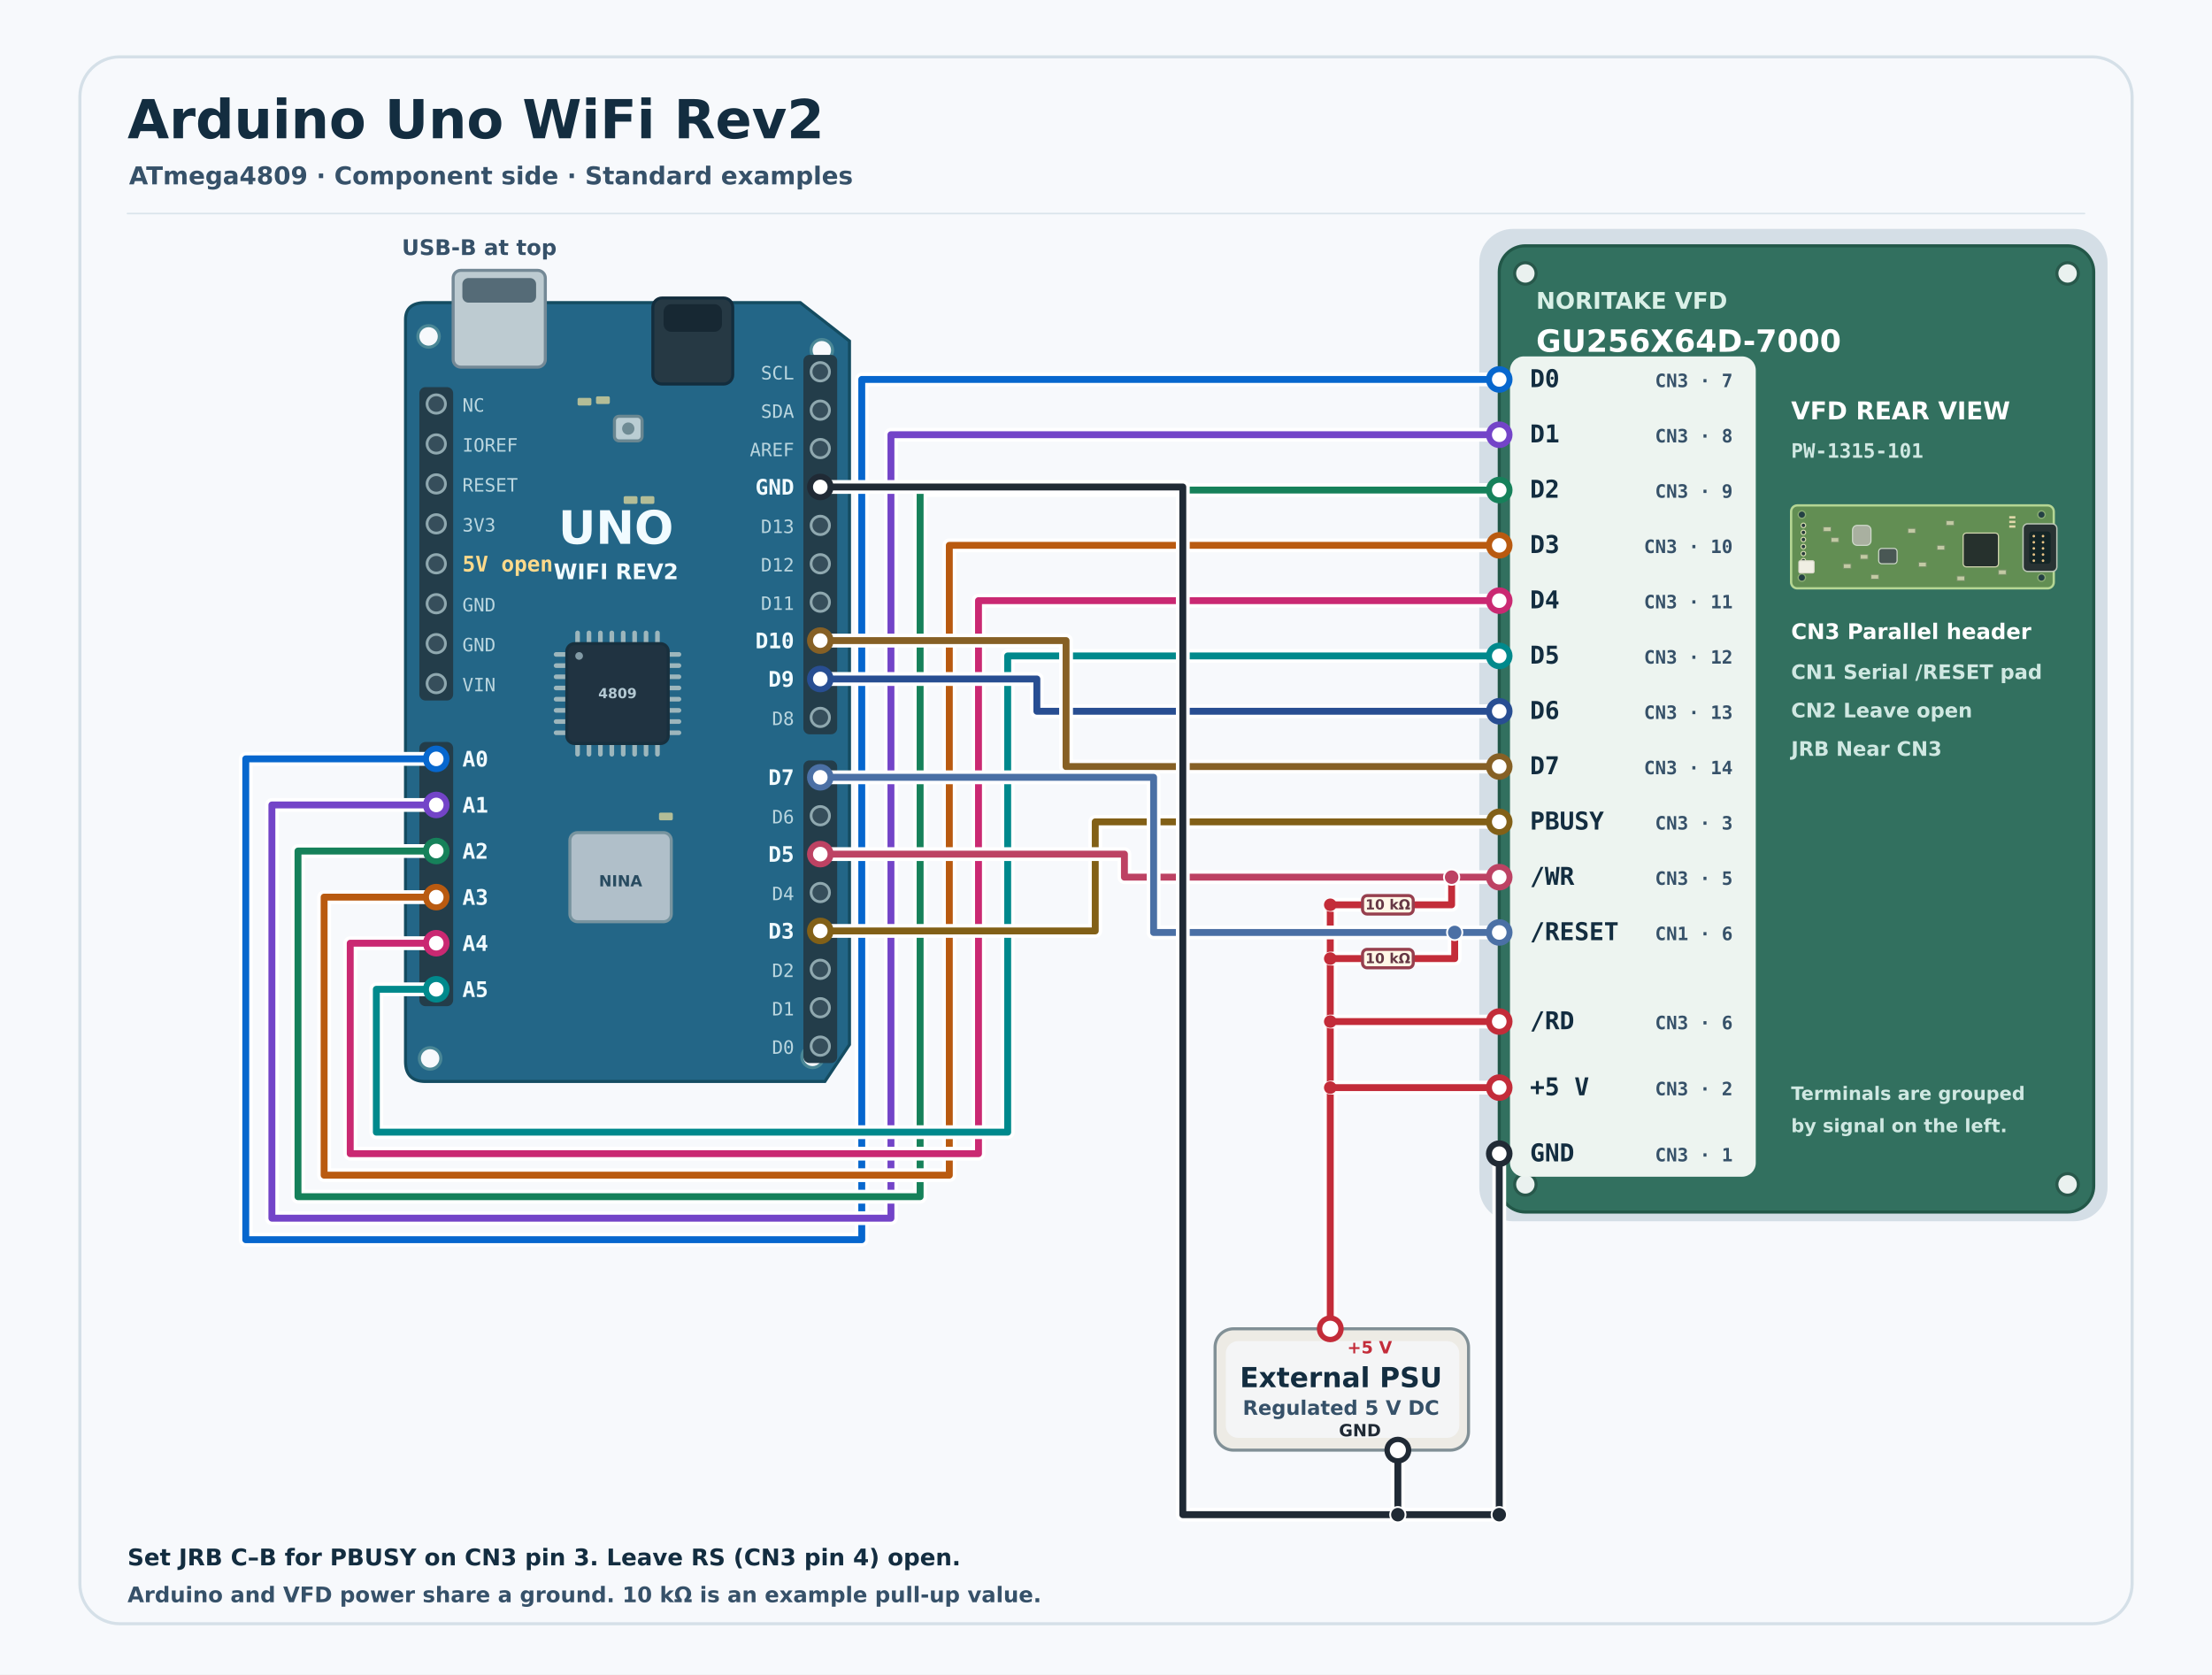
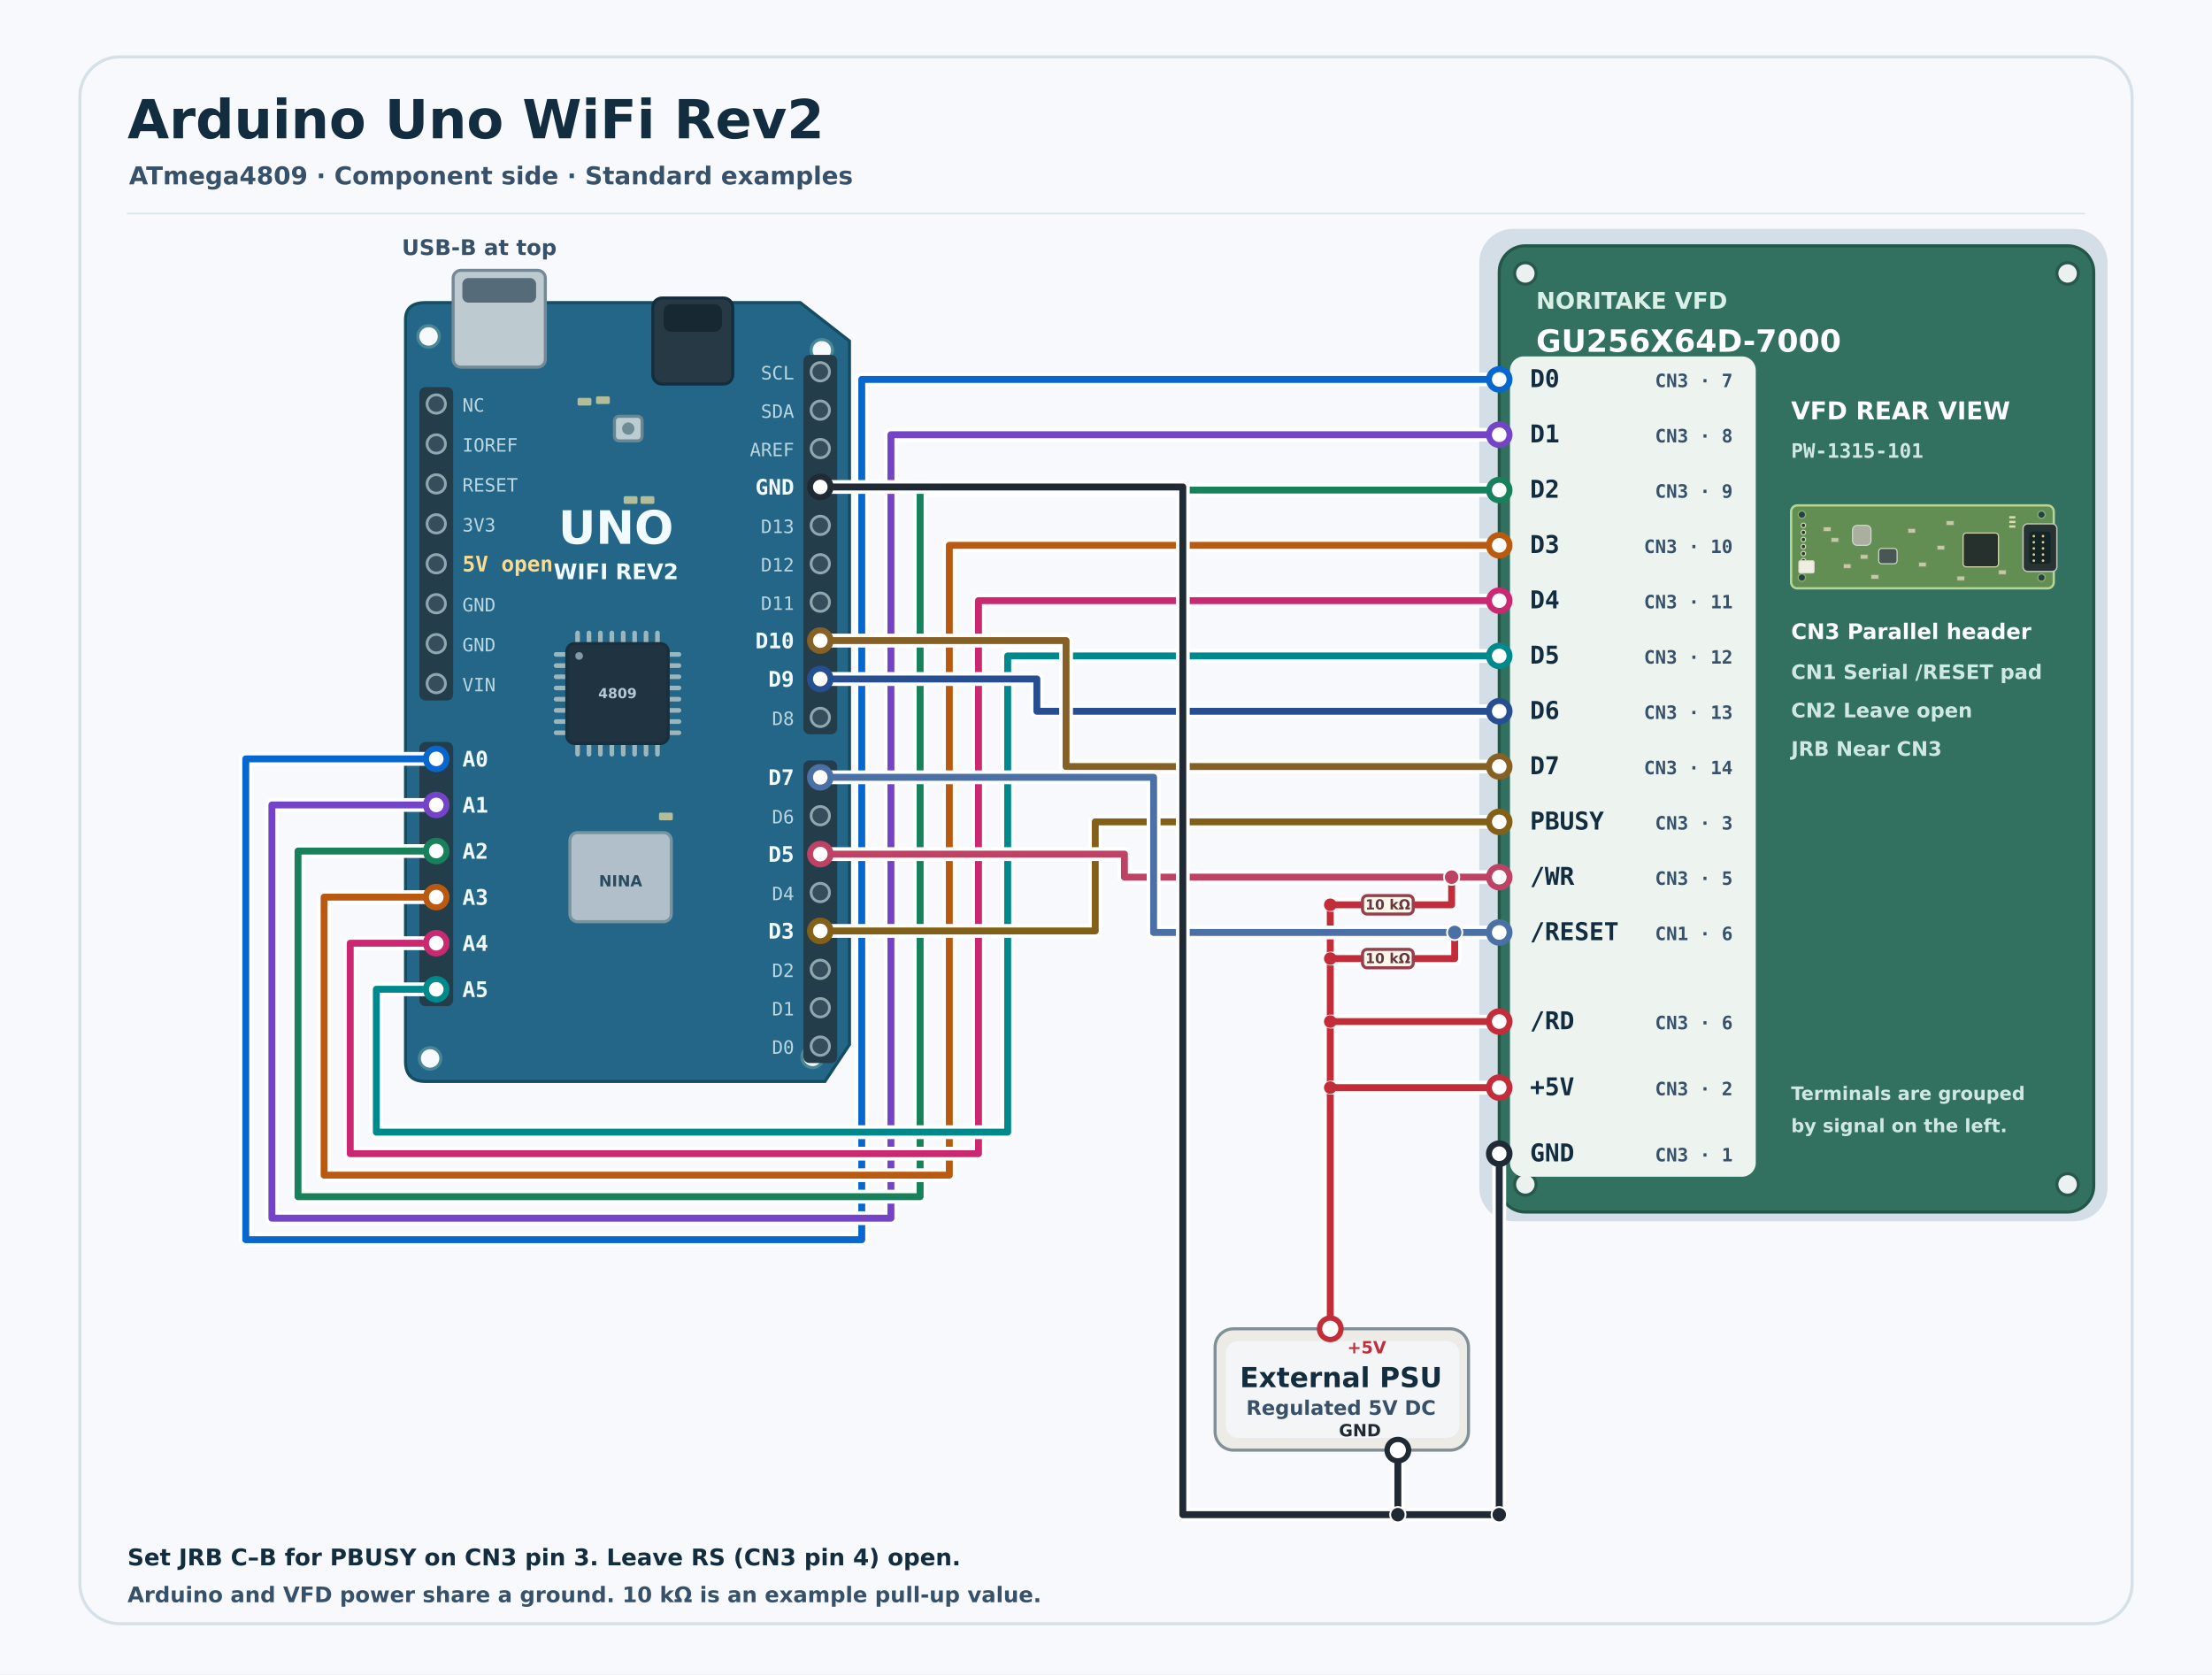
<svg xmlns="http://www.w3.org/2000/svg" width="1440" height="1090" viewBox="0 0 1440 1090" role="img" aria-labelledby="title description">
  <defs>
    <linearGradient id="glass" x2="0%" y2="100%">
      <stop stop-color="#13384a" />
      <stop offset="1" stop-color="#09232f" />
    </linearGradient>
    <pattern id="pixels" width="7" height="7" patternUnits="userSpaceOnUse">
      <rect width="3" height="3" rx="1" fill="#6497a5" opacity=".20" />
    </pattern>
  </defs>
  <rect x="0" y="0" width="1440" height="1090" rx="0" fill="#f7f9fc" stroke="none" stroke-width="1" />
  <rect x="52" y="37" width="1336" height="1020" rx="26" fill="none" stroke="#d5e0e8" stroke-width="2" />
  <text x="83" y="90" fill="#132d40" text-anchor="start" font-family="DejaVu Sans, Arial, sans-serif" font-size="35" font-weight="800">Arduino Uno WiFi Rev2</text>
  <text x="84" y="120" fill="#365169" text-anchor="start" font-family="DejaVu Sans, Arial, sans-serif" font-size="16" font-weight="550">ATmega4809   ·   Component side   ·   Standard examples</text>
  <polyline points="83,139 1357,139" fill="none" stroke="#d9e4eb" stroke-width="1" stroke-linejoin="round" stroke-linecap="round" />
  <path d="M264 208 Q264 197 277 197 H521 L553 222 V680 L537 704 H277 Q264 704 264 691Z" fill="#236687" stroke="#144c61" stroke-width="2" />
  <rect x="295" y="176" width="60" height="63" rx="5" fill="#bdcbd1" stroke="#748996" stroke-width="2" />
  <rect x="301" y="181" width="48" height="16" rx="4" fill="#556b77" stroke="none" stroke-width="1" />
  <rect x="425" y="194" width="52" height="56" rx="6" fill="#263944" stroke="#132d3d" stroke-width="2" />
  <rect x="432" y="198" width="38" height="18" rx="5" fill="#172833" stroke="none" stroke-width="1" />
  <text x="312" y="166" fill="#365169" text-anchor="middle" font-family="DejaVu Sans, Arial, sans-serif" font-size="14" font-weight="700">USB-B at top</text>
  <circle cx="279" cy="219" r="7" fill="#f7f9fc" stroke="#4a8796" stroke-width="2" />
  <circle cx="535" cy="228" r="7" fill="#f7f9fc" stroke="#4a8796" stroke-width="2" />
  <circle cx="280" cy="689" r="7" fill="#f7f9fc" stroke="#4a8796" stroke-width="2" />
  <circle cx="529" cy="688" r="7" fill="#f7f9fc" stroke="#4a8796" stroke-width="2" />
  <rect x="400" y="271" width="18" height="16" rx="3" fill="#bacdd3" stroke="#6a8791" stroke-width="2" />
  <circle cx="409" cy="279" r="4" fill="#6f8b94" stroke="none" stroke-width="1" />
  <rect x="376" y="259" width="9" height="5" rx="1" fill="#b3bd97" stroke="none" stroke-width="1" />
  <rect x="388" y="258" width="9" height="5" rx="1" fill="#b3bd97" stroke="none" stroke-width="1" />
  <rect x="406" y="323" width="9" height="5" rx="1" fill="#b3bd97" stroke="none" stroke-width="1" />
  <rect x="417" y="323" width="9" height="5" rx="1" fill="#b3bd97" stroke="none" stroke-width="1" />
  <rect x="382" y="554" width="9" height="5" rx="1" fill="#b3bd97" stroke="none" stroke-width="1" />
  <rect x="397" y="575" width="9" height="5" rx="1" fill="#b3bd97" stroke="none" stroke-width="1" />
  <rect x="429" y="529" width="9" height="5" rx="1" fill="#b3bd97" stroke="none" stroke-width="1" />
  <text x="401" y="354" fill="#f1fbff" text-anchor="middle" font-family="DejaVu Sans, Arial, sans-serif" font-size="30" font-weight="800">UNO</text>
  <text x="401" y="377" fill="#f1fbff" text-anchor="middle" font-family="DejaVu Sans, Arial, sans-serif" font-size="14" font-weight="750">WIFI REV2</text>
  <polyline points="362,426.0 442,426.0" fill="none" stroke="#9db6bc" stroke-width="3" stroke-linejoin="round" stroke-linecap="round" />
  <polyline points="362,433.286 442,433.286" fill="none" stroke="#9db6bc" stroke-width="3" stroke-linejoin="round" stroke-linecap="round" />
  <polyline points="362,440.571 442,440.571" fill="none" stroke="#9db6bc" stroke-width="3" stroke-linejoin="round" stroke-linecap="round" />
  <polyline points="362,447.857 442,447.857" fill="none" stroke="#9db6bc" stroke-width="3" stroke-linejoin="round" stroke-linecap="round" />
  <polyline points="362,455.143 442,455.143" fill="none" stroke="#9db6bc" stroke-width="3" stroke-linejoin="round" stroke-linecap="round" />
  <polyline points="362,462.429 442,462.429" fill="none" stroke="#9db6bc" stroke-width="3" stroke-linejoin="round" stroke-linecap="round" />
  <polyline points="362,469.714 442,469.714" fill="none" stroke="#9db6bc" stroke-width="3" stroke-linejoin="round" stroke-linecap="round" />
  <polyline points="362,477.0 442,477.0" fill="none" stroke="#9db6bc" stroke-width="3" stroke-linejoin="round" stroke-linecap="round" />
  <polyline points="376.0,412 376.0,491" fill="none" stroke="#9db6bc" stroke-width="3" stroke-linejoin="round" stroke-linecap="round" />
  <polyline points="383.429,412 383.429,491" fill="none" stroke="#9db6bc" stroke-width="3" stroke-linejoin="round" stroke-linecap="round" />
  <polyline points="390.857,412 390.857,491" fill="none" stroke="#9db6bc" stroke-width="3" stroke-linejoin="round" stroke-linecap="round" />
  <polyline points="398.286,412 398.286,491" fill="none" stroke="#9db6bc" stroke-width="3" stroke-linejoin="round" stroke-linecap="round" />
  <polyline points="405.714,412 405.714,491" fill="none" stroke="#9db6bc" stroke-width="3" stroke-linejoin="round" stroke-linecap="round" />
  <polyline points="413.143,412 413.143,491" fill="none" stroke="#9db6bc" stroke-width="3" stroke-linejoin="round" stroke-linecap="round" />
  <polyline points="420.571,412 420.571,491" fill="none" stroke="#9db6bc" stroke-width="3" stroke-linejoin="round" stroke-linecap="round" />
  <polyline points="428.0,412 428.0,491" fill="none" stroke="#9db6bc" stroke-width="3" stroke-linejoin="round" stroke-linecap="round" />
  <rect x="369" y="419" width="66" height="65" rx="5" fill="#203341" stroke="#18303e" stroke-width="2" />
  <circle cx="377" cy="427" r="2.5" fill="#829aa5" stroke="none" stroke-width="1" />
  <text x="402.0" y="454.5" fill="#b3c8d2" text-anchor="middle" font-family="DejaVu Sans, Arial, sans-serif" font-size="9" font-weight="600">4809</text>
  <rect x="371" y="542" width="66" height="58" rx="5" fill="#b0bfc9" stroke="#78949f" stroke-width="2" />
  <text x="404" y="577" fill="#284b60" text-anchor="middle" font-family="DejaVu Sans, Arial, sans-serif" font-size="10" font-weight="750">NINA</text>
  <rect x="273" y="252" width="22" height="204" rx="4" fill="#233d4a" stroke="none" stroke-width="1" />
  <circle cx="284" cy="263" r="6" fill="#364e5b" stroke="#8fa8af" stroke-width="1.8" />
  <text x="301" y="268" fill="#bad6df" text-anchor="start" font-family="monospace" font-size="12" font-weight="450">NC</text>
  <circle cx="284" cy="289" r="6" fill="#364e5b" stroke="#8fa8af" stroke-width="1.8" />
  <text x="301" y="294" fill="#bad6df" text-anchor="start" font-family="monospace" font-size="12" font-weight="450">IOREF</text>
  <circle cx="284" cy="315" r="6" fill="#364e5b" stroke="#8fa8af" stroke-width="1.8" />
  <text x="301" y="320" fill="#bad6df" text-anchor="start" font-family="monospace" font-size="12" font-weight="450">RESET</text>
  <circle cx="284" cy="341" r="6" fill="#364e5b" stroke="#8fa8af" stroke-width="1.8" />
  <text x="301" y="346" fill="#bad6df" text-anchor="start" font-family="monospace" font-size="12" font-weight="450">3V3</text>
  <circle cx="284" cy="367" r="6" fill="#364e5b" stroke="#8fa8af" stroke-width="1.8" />
  <text x="301" y="372" fill="#ffda8b" text-anchor="start" font-family="monospace" font-size="14" font-weight="750">5V open</text>
  <circle cx="284" cy="393" r="6" fill="#364e5b" stroke="#8fa8af" stroke-width="1.8" />
  <text x="301" y="398" fill="#bad6df" text-anchor="start" font-family="monospace" font-size="12" font-weight="450">GND</text>
  <circle cx="284" cy="419" r="6" fill="#364e5b" stroke="#8fa8af" stroke-width="1.8" />
  <text x="301" y="424" fill="#bad6df" text-anchor="start" font-family="monospace" font-size="12" font-weight="450">GND</text>
  <circle cx="284" cy="445" r="6" fill="#364e5b" stroke="#8fa8af" stroke-width="1.8" />
  <text x="301" y="450" fill="#bad6df" text-anchor="start" font-family="monospace" font-size="12" font-weight="450">VIN</text>
  <rect x="273" y="483" width="22" height="172" rx="4" fill="#233d4a" stroke="none" stroke-width="1" />
  <circle cx="284" cy="494" r="6" fill="#364e5b" stroke="#8fa8af" stroke-width="1.8" />
  <text x="301" y="499" fill="#f1fbff" text-anchor="start" font-family="monospace" font-size="14" font-weight="750">A0</text>
  <circle cx="284" cy="524" r="6" fill="#364e5b" stroke="#8fa8af" stroke-width="1.8" />
  <text x="301" y="529" fill="#f1fbff" text-anchor="start" font-family="monospace" font-size="14" font-weight="750">A1</text>
  <circle cx="284" cy="554" r="6" fill="#364e5b" stroke="#8fa8af" stroke-width="1.8" />
  <text x="301" y="559" fill="#f1fbff" text-anchor="start" font-family="monospace" font-size="14" font-weight="750">A2</text>
  <circle cx="284" cy="584" r="6" fill="#364e5b" stroke="#8fa8af" stroke-width="1.8" />
  <text x="301" y="589" fill="#f1fbff" text-anchor="start" font-family="monospace" font-size="14" font-weight="750">A3</text>
  <circle cx="284" cy="614" r="6" fill="#364e5b" stroke="#8fa8af" stroke-width="1.8" />
  <text x="301" y="619" fill="#f1fbff" text-anchor="start" font-family="monospace" font-size="14" font-weight="750">A4</text>
  <circle cx="284" cy="644" r="6" fill="#364e5b" stroke="#8fa8af" stroke-width="1.8" />
  <text x="301" y="649" fill="#f1fbff" text-anchor="start" font-family="monospace" font-size="14" font-weight="750">A5</text>
  <rect x="523" y="231" width="22" height="247" rx="4" fill="#233d4a" stroke="none" stroke-width="1" />
  <circle cx="534" cy="242" r="6" fill="#364e5b" stroke="#8fa8af" stroke-width="1.8" />
  <text x="517" y="247" fill="#bad6df" text-anchor="end" font-family="monospace" font-size="12" font-weight="450">SCL</text>
  <circle cx="534" cy="267" r="6" fill="#364e5b" stroke="#8fa8af" stroke-width="1.8" />
  <text x="517" y="272" fill="#bad6df" text-anchor="end" font-family="monospace" font-size="12" font-weight="450">SDA</text>
  <circle cx="534" cy="292" r="6" fill="#364e5b" stroke="#8fa8af" stroke-width="1.8" />
  <text x="517" y="297" fill="#bad6df" text-anchor="end" font-family="monospace" font-size="12" font-weight="450">AREF</text>
  <circle cx="534" cy="317" r="6" fill="#364e5b" stroke="#8fa8af" stroke-width="1.8" />
  <text x="517" y="322" fill="#f1fbff" text-anchor="end" font-family="monospace" font-size="14" font-weight="750">GND</text>
  <circle cx="534" cy="342" r="6" fill="#364e5b" stroke="#8fa8af" stroke-width="1.8" />
  <text x="517" y="347" fill="#bad6df" text-anchor="end" font-family="monospace" font-size="12" font-weight="450">D13</text>
  <circle cx="534" cy="367" r="6" fill="#364e5b" stroke="#8fa8af" stroke-width="1.8" />
  <text x="517" y="372" fill="#bad6df" text-anchor="end" font-family="monospace" font-size="12" font-weight="450">D12</text>
  <circle cx="534" cy="392" r="6" fill="#364e5b" stroke="#8fa8af" stroke-width="1.8" />
  <text x="517" y="397" fill="#bad6df" text-anchor="end" font-family="monospace" font-size="12" font-weight="450">D11</text>
  <circle cx="534" cy="417" r="6" fill="#364e5b" stroke="#8fa8af" stroke-width="1.8" />
  <text x="517" y="422" fill="#f1fbff" text-anchor="end" font-family="monospace" font-size="14" font-weight="750">D10</text>
  <circle cx="534" cy="442" r="6" fill="#364e5b" stroke="#8fa8af" stroke-width="1.8" />
  <text x="517" y="447" fill="#f1fbff" text-anchor="end" font-family="monospace" font-size="14" font-weight="750">D9</text>
  <circle cx="534" cy="467" r="6" fill="#364e5b" stroke="#8fa8af" stroke-width="1.8" />
  <text x="517" y="472" fill="#bad6df" text-anchor="end" font-family="monospace" font-size="12" font-weight="450">D8</text>
  <rect x="523" y="495" width="22" height="197" rx="4" fill="#233d4a" stroke="none" stroke-width="1" />
  <circle cx="534" cy="506" r="6" fill="#364e5b" stroke="#8fa8af" stroke-width="1.8" />
  <text x="517" y="511" fill="#f1fbff" text-anchor="end" font-family="monospace" font-size="14" font-weight="750">D7</text>
  <circle cx="534" cy="531" r="6" fill="#364e5b" stroke="#8fa8af" stroke-width="1.8" />
  <text x="517" y="536" fill="#bad6df" text-anchor="end" font-family="monospace" font-size="12" font-weight="450">D6</text>
  <circle cx="534" cy="556" r="6" fill="#364e5b" stroke="#8fa8af" stroke-width="1.8" />
  <text x="517" y="561" fill="#f1fbff" text-anchor="end" font-family="monospace" font-size="14" font-weight="750">D5</text>
  <circle cx="534" cy="581" r="6" fill="#364e5b" stroke="#8fa8af" stroke-width="1.8" />
  <text x="517" y="586" fill="#bad6df" text-anchor="end" font-family="monospace" font-size="12" font-weight="450">D4</text>
  <circle cx="534" cy="606" r="6" fill="#364e5b" stroke="#8fa8af" stroke-width="1.8" />
  <text x="517" y="611" fill="#f1fbff" text-anchor="end" font-family="monospace" font-size="14" font-weight="750">D3</text>
  <circle cx="534" cy="631" r="6" fill="#364e5b" stroke="#8fa8af" stroke-width="1.8" />
  <text x="517" y="636" fill="#bad6df" text-anchor="end" font-family="monospace" font-size="12" font-weight="450">D2</text>
  <circle cx="534" cy="656" r="6" fill="#364e5b" stroke="#8fa8af" stroke-width="1.8" />
  <text x="517" y="661" fill="#bad6df" text-anchor="end" font-family="monospace" font-size="12" font-weight="450">D1</text>
  <circle cx="534" cy="681" r="6" fill="#364e5b" stroke="#8fa8af" stroke-width="1.8" />
  <text x="517" y="686" fill="#bad6df" text-anchor="end" font-family="monospace" font-size="12" font-weight="450">D0</text>
  <rect x="963" y="149" width="409" height="646" rx="22" fill="#d4dee6" stroke="none" stroke-width="1" />
  <rect x="976" y="160" width="387" height="629" rx="17" fill="#32705f" stroke="#225748" stroke-width="2" />
  <circle cx="993" cy="178" r="7" fill="#eaf1ef" stroke="#28584b" stroke-width="2" />
  <circle cx="1346" cy="178" r="7" fill="#eaf1ef" stroke="#28584b" stroke-width="2" />
  <circle cx="993" cy="771" r="7" fill="#eaf1ef" stroke="#28584b" stroke-width="2" />
  <circle cx="1346" cy="771" r="7" fill="#eaf1ef" stroke="#28584b" stroke-width="2" />
  <text x="1000" y="201" fill="#d9f0e7" text-anchor="start" font-family="DejaVu Sans, Arial, sans-serif" font-size="15" font-weight="750">NORITAKE VFD</text>
  <text x="1000" y="229" fill="#ffffff" text-anchor="start" font-family="DejaVu Sans, Arial, sans-serif" font-size="20" font-weight="800">GU256X64D-7000</text>
  <text x="1166" y="273" fill="#ffffff" text-anchor="start" font-family="DejaVu Sans, Arial, sans-serif" font-size="16" font-weight="800">VFD REAR VIEW</text>
  <text x="1166" y="298" fill="#d0e8e2" text-anchor="start" font-family="monospace" font-size="13" font-weight="680">PW-1315-101</text>
  <rect x="1166" y="329" width="171" height="54" rx="4" fill="#628e53" stroke="#b5d694" stroke-width="1.5" />
  <circle cx="1173" cy="335" r="2.4" fill="#244044" stroke="#8aac74" stroke-width="0.8" />
  <circle cx="1173" cy="376" r="2.4" fill="#244044" stroke="#8aac74" stroke-width="0.8" />
  <circle cx="1329" cy="335" r="2.4" fill="#244044" stroke="#8aac74" stroke-width="0.8" />
  <circle cx="1329" cy="376" r="2.4" fill="#244044" stroke="#8aac74" stroke-width="0.8" />
  <circle cx="1174" cy="342.0" r="1.5" fill="#293c3d" stroke="#dce3b4" stroke-width="0.65" />
  <circle cx="1174" cy="346.6" r="1.5" fill="#293c3d" stroke="#dce3b4" stroke-width="0.65" />
  <circle cx="1174" cy="351.2" r="1.5" fill="#293c3d" stroke="#dce3b4" stroke-width="0.65" />
  <circle cx="1174" cy="355.8" r="1.5" fill="#293c3d" stroke="#dce3b4" stroke-width="0.65" />
  <circle cx="1174" cy="360.4" r="1.5" fill="#293c3d" stroke="#dce3b4" stroke-width="0.65" />
  <circle cx="1174" cy="365.0" r="1.5" fill="#293c3d" stroke="#dce3b4" stroke-width="0.65" />
  <rect x="1171" y="365" width="10" height="8" rx="1" fill="#f0eee3" stroke="#d6d4c6" stroke-width="0.65" />
  <rect x="1278" y="347" width="23" height="22" rx="2" fill="#26312d" stroke="#d2d6af" stroke-width="0.75" />
  <rect x="1206" y="342" width="12" height="13" rx="3" fill="#a9b0a0" stroke="#d1dccc" stroke-width="0.7" />
  <rect x="1223" y="357" width="12" height="10" rx="2" fill="#495754" stroke="#d1dccc" stroke-width="0.7" />
  <rect x="1317" y="341" width="22" height="31" rx="3" fill="#283233" stroke="#bac4b6" stroke-width="0.9" />
  <rect x="1321" y="346" width="14" height="21" rx="2" fill="#142526" stroke="none" stroke-width="1" />
  <circle cx="1324" cy="349" r="0.85" fill="#e9c487" stroke="none" stroke-width="1" />
  <circle cx="1330" cy="349" r="0.85" fill="#e9c487" stroke="none" stroke-width="1" />
  <circle cx="1324" cy="353" r="0.85" fill="#e9c487" stroke="none" stroke-width="1" />
  <circle cx="1330" cy="353" r="0.85" fill="#e9c487" stroke="none" stroke-width="1" />
  <circle cx="1324" cy="357" r="0.85" fill="#e9c487" stroke="none" stroke-width="1" />
  <circle cx="1330" cy="357" r="0.85" fill="#e9c487" stroke="none" stroke-width="1" />
  <circle cx="1324" cy="361" r="0.85" fill="#e9c487" stroke="none" stroke-width="1" />
  <circle cx="1330" cy="361" r="0.85" fill="#e9c487" stroke="none" stroke-width="1" />
  <circle cx="1324" cy="365" r="0.85" fill="#e9c487" stroke="none" stroke-width="1" />
  <circle cx="1330" cy="365" r="0.85" fill="#e9c487" stroke="none" stroke-width="1" />
  <rect x="1308" y="336" width="4" height="1.5" rx="0" fill="#e0d8aa" stroke="none" stroke-width="1" />
  <rect x="1308" y="339" width="4" height="1.5" rx="0" fill="#e0d8aa" stroke="none" stroke-width="1" />
  <rect x="1308" y="342" width="4" height="1.5" rx="0" fill="#e0d8aa" stroke="none" stroke-width="1" />
  <rect x="1187" y="343" width="5" height="3" rx="0" fill="#c3caa4" stroke="#758f66" stroke-width="0.55" />
  <rect x="1192" y="350" width="5" height="3" rx="0" fill="#c3caa4" stroke="#758f66" stroke-width="0.55" />
  <rect x="1200" y="367" width="5" height="3" rx="0" fill="#c3caa4" stroke="#758f66" stroke-width="0.55" />
  <rect x="1211" y="361" width="5" height="3" rx="0" fill="#c3caa4" stroke="#758f66" stroke-width="0.55" />
  <rect x="1218" y="374" width="5" height="3" rx="0" fill="#c3caa4" stroke="#758f66" stroke-width="0.55" />
  <rect x="1242" y="344" width="5" height="3" rx="0" fill="#c3caa4" stroke="#758f66" stroke-width="0.55" />
  <rect x="1249" y="366" width="5" height="3" rx="0" fill="#c3caa4" stroke="#758f66" stroke-width="0.55" />
  <rect x="1261" y="355" width="5" height="3" rx="0" fill="#c3caa4" stroke="#758f66" stroke-width="0.55" />
  <rect x="1267" y="339" width="5" height="3" rx="0" fill="#c3caa4" stroke="#758f66" stroke-width="0.55" />
  <rect x="1274" y="375" width="5" height="3" rx="0" fill="#c3caa4" stroke="#758f66" stroke-width="0.55" />
  <rect x="1301" y="371" width="5" height="3" rx="0" fill="#c3caa4" stroke="#758f66" stroke-width="0.55" />
  <text x="1166" y="416" fill="#ffffff" text-anchor="start" font-family="DejaVu Sans, Arial, sans-serif" font-size="14" font-weight="750">CN3  Parallel header</text>
  <text x="1166" y="442" fill="#d0e8e2" text-anchor="start" font-family="DejaVu Sans, Arial, sans-serif" font-size="13" font-weight="650">CN1  Serial /RESET pad</text>
  <text x="1166" y="467" fill="#d0e8e2" text-anchor="start" font-family="DejaVu Sans, Arial, sans-serif" font-size="13" font-weight="650">CN2  Leave open</text>
  <text x="1166" y="492" fill="#d0e8e2" text-anchor="start" font-family="DejaVu Sans, Arial, sans-serif" font-size="13" font-weight="650">JRB  Near CN3</text>
  <text x="1166" y="716" fill="#d0e8e2" text-anchor="start" font-family="DejaVu Sans, Arial, sans-serif" font-size="12" font-weight="650">Terminals are grouped</text>
  <text x="1166" y="737" fill="#d0e8e2" text-anchor="start" font-family="DejaVu Sans, Arial, sans-serif" font-size="12" font-weight="650">by signal on the left.</text>
  <rect x="983" y="232" width="160" height="534" rx="9" fill="#edf4f0" stroke="none" stroke-width="1" />
  <text x="996" y="252" fill="#132d40" text-anchor="start" font-family="monospace" font-size="16" font-weight="750">D0</text>
  <text x="1128" y="252" fill="#365169" text-anchor="end" font-family="monospace" font-size="12" font-weight="625">CN3 · 7</text>
  <text x="996" y="288" fill="#132d40" text-anchor="start" font-family="monospace" font-size="16" font-weight="750">D1</text>
  <text x="1128" y="288" fill="#365169" text-anchor="end" font-family="monospace" font-size="12" font-weight="625">CN3 · 8</text>
  <text x="996" y="324" fill="#132d40" text-anchor="start" font-family="monospace" font-size="16" font-weight="750">D2</text>
  <text x="1128" y="324" fill="#365169" text-anchor="end" font-family="monospace" font-size="12" font-weight="625">CN3 · 9</text>
  <text x="996" y="360" fill="#132d40" text-anchor="start" font-family="monospace" font-size="16" font-weight="750">D3</text>
  <text x="1128" y="360" fill="#365169" text-anchor="end" font-family="monospace" font-size="12" font-weight="625">CN3 · 10</text>
  <text x="996" y="396" fill="#132d40" text-anchor="start" font-family="monospace" font-size="16" font-weight="750">D4</text>
  <text x="1128" y="396" fill="#365169" text-anchor="end" font-family="monospace" font-size="12" font-weight="625">CN3 · 11</text>
  <text x="996" y="432" fill="#132d40" text-anchor="start" font-family="monospace" font-size="16" font-weight="750">D5</text>
  <text x="1128" y="432" fill="#365169" text-anchor="end" font-family="monospace" font-size="12" font-weight="625">CN3 · 12</text>
  <text x="996" y="468" fill="#132d40" text-anchor="start" font-family="monospace" font-size="16" font-weight="750">D6</text>
  <text x="1128" y="468" fill="#365169" text-anchor="end" font-family="monospace" font-size="12" font-weight="625">CN3 · 13</text>
  <text x="996" y="504" fill="#132d40" text-anchor="start" font-family="monospace" font-size="16" font-weight="750">D7</text>
  <text x="1128" y="504" fill="#365169" text-anchor="end" font-family="monospace" font-size="12" font-weight="625">CN3 · 14</text>
  <text x="996" y="540" fill="#132d40" text-anchor="start" font-family="monospace" font-size="16" font-weight="750">PBUSY</text>
  <text x="1128" y="540" fill="#365169" text-anchor="end" font-family="monospace" font-size="12" font-weight="625">CN3 · 3</text>
  <text x="996" y="576" fill="#132d40" text-anchor="start" font-family="monospace" font-size="16" font-weight="750">/WR</text>
  <text x="1128" y="576" fill="#365169" text-anchor="end" font-family="monospace" font-size="12" font-weight="625">CN3 · 5</text>
  <text x="996" y="612" fill="#132d40" text-anchor="start" font-family="monospace" font-size="16" font-weight="750">/RESET</text>
  <text x="1128" y="612" fill="#365169" text-anchor="end" font-family="monospace" font-size="12" font-weight="625">CN1 · 6</text>
  <text x="996" y="670" fill="#132d40" text-anchor="start" font-family="monospace" font-size="16" font-weight="750">/RD</text>
  <text x="1128" y="670" fill="#365169" text-anchor="end" font-family="monospace" font-size="12" font-weight="625">CN3 · 6</text>
-   <text x="996" y="713" fill="#132d40" text-anchor="start" font-family="monospace" font-size="16" font-weight="750">+5 V</text>
+   <text x="996" y="713" fill="#132d40" text-anchor="start" font-family="monospace" font-size="16" font-weight="750">+5V</text>
  <text x="1128" y="713" fill="#365169" text-anchor="end" font-family="monospace" font-size="12" font-weight="625">CN3 · 2</text>
  <text x="996" y="756" fill="#132d40" text-anchor="start" font-family="monospace" font-size="16" font-weight="750">GND</text>
  <text x="1128" y="756" fill="#365169" text-anchor="end" font-family="monospace" font-size="12" font-weight="625">CN3 · 1</text>
  <rect x="791" y="865" width="165" height="79" rx="12" fill="#edebe5" stroke="#819096" stroke-width="2" />
  <rect x="798" y="873" width="152" height="63" rx="8" fill="#f4f5f6" stroke="none" stroke-width="1" />
-   <text x="877" y="881" fill="#c32c39" text-anchor="start" font-family="DejaVu Sans, Arial, sans-serif" font-size="11" font-weight="800">+5 V</text>
+   <text x="877" y="881" fill="#c32c39" text-anchor="start" font-family="DejaVu Sans, Arial, sans-serif" font-size="11" font-weight="800">+5V</text>
  <text x="899" y="935" fill="#202a35" text-anchor="end" font-family="DejaVu Sans, Arial, sans-serif" font-size="11" font-weight="800">GND</text>
  <text x="873" y="903" fill="#132d40" text-anchor="middle" font-family="DejaVu Sans, Arial, sans-serif" font-size="18" font-weight="810">External PSU</text>
-   <text x="873" y="921" fill="#365169" text-anchor="middle" font-family="DejaVu Sans, Arial, sans-serif" font-size="13" font-weight="750">Regulated 5 V DC</text>
+   <text x="873" y="921" fill="#365169" text-anchor="middle" font-family="DejaVu Sans, Arial, sans-serif" font-size="13" font-weight="750">Regulated 5V DC</text>
  <polyline points="866,865 866,589" fill="none" stroke="#ffffff" stroke-width="9" stroke-linejoin="round" stroke-linecap="round" />
  <polyline points="866,865 866,589" fill="none" stroke="#c32c39" stroke-width="4.5" stroke-linejoin="round" stroke-linecap="round" data-net="psu-positive" />
  <polyline points="866,665 976,665" fill="none" stroke="#ffffff" stroke-width="9" stroke-linejoin="round" stroke-linecap="round" />
  <polyline points="866,665 976,665" fill="none" stroke="#c32c39" stroke-width="4.5" stroke-linejoin="round" stroke-linecap="round" data-net="psu-positive" data-signal="/RD" />
  <polyline points="866,708 976,708" fill="none" stroke="#ffffff" stroke-width="9" stroke-linejoin="round" stroke-linecap="round" />
-   <polyline points="866,708 976,708" fill="none" stroke="#c32c39" stroke-width="4.5" stroke-linejoin="round" stroke-linecap="round" data-net="psu-positive" data-signal="+5 V" />
+   <polyline points="866,708 976,708" fill="none" stroke="#c32c39" stroke-width="4.5" stroke-linejoin="round" stroke-linecap="round" data-net="psu-positive" data-signal="+5V" />
  <polyline points="866,589 945,589 945,571" fill="none" stroke="#ffffff" stroke-width="9" stroke-linejoin="round" stroke-linecap="round" />
  <polyline points="866,589 945,589 945,571" fill="none" stroke="#c32c39" stroke-width="4.5" stroke-linejoin="round" stroke-linecap="round" data-net="pull-up-/WR" />
  <polyline points="866,624 947,624 947,607" fill="none" stroke="#ffffff" stroke-width="9" stroke-linejoin="round" stroke-linecap="round" />
  <polyline points="866,624 947,624 947,607" fill="none" stroke="#c32c39" stroke-width="4.5" stroke-linejoin="round" stroke-linecap="round" data-net="pull-up-/RESET" />
  <rect x="887" y="583" width="33" height="12" rx="3" fill="#fff7e7" stroke="#963f4e" stroke-width="2" />
  <text x="903.5" y="592" fill="#653744" text-anchor="middle" font-family="DejaVu Sans, Arial, sans-serif" font-size="9" font-weight="750">10 kΩ</text>
  <rect x="887" y="618" width="33" height="12" rx="3" fill="#fff7e7" stroke="#963f4e" stroke-width="2" />
  <text x="903.5" y="627" fill="#653744" text-anchor="middle" font-family="DejaVu Sans, Arial, sans-serif" font-size="9" font-weight="750">10 kΩ</text>
  <circle cx="866" cy="589" r="4.1" fill="#c32c39" stroke="none" stroke-width="1" />
  <circle cx="866" cy="624" r="4.1" fill="#c32c39" stroke="none" stroke-width="1" />
  <circle cx="866" cy="665" r="4.1" fill="#c32c39" stroke="none" stroke-width="1" />
  <circle cx="866" cy="708" r="4.1" fill="#c32c39" stroke="none" stroke-width="1" />
  <polyline points="910,944 910,986" fill="none" stroke="#ffffff" stroke-width="9" stroke-linejoin="round" stroke-linecap="round" />
  <polyline points="910,944 910,986" fill="none" stroke="#202a35" stroke-width="4.5" stroke-linejoin="round" stroke-linecap="round" data-net="psu-ground" />
  <polyline points="976,986 976,751" fill="none" stroke="#ffffff" stroke-width="9" stroke-linejoin="round" stroke-linecap="round" />
  <polyline points="976,986 976,751" fill="none" stroke="#202a35" stroke-width="4.5" stroke-linejoin="round" stroke-linecap="round" data-net="vfd-ground" />
  <polyline points="284,494 160,494 160,807 561,807 561,247 976,247" fill="none" stroke="#ffffff" stroke-width="9" stroke-linejoin="round" stroke-linecap="round" />
  <polyline points="284,494 160,494 160,807 561,807 561,247 976,247" fill="none" stroke="#0767ce" stroke-width="4.5" stroke-linejoin="round" stroke-linecap="round" data-signal="D0" data-board-pin="A0" data-vfd-pin="CN3 · 7" />
  <circle cx="284" cy="494" r="6.7" fill="#ffffff" stroke="#0767ce" stroke-width="3.9" />
  <polyline points="284,524 177,524 177,793 580,793 580,283 976,283" fill="none" stroke="#ffffff" stroke-width="9" stroke-linejoin="round" stroke-linecap="round" />
  <polyline points="284,524 177,524 177,793 580,793 580,283 976,283" fill="none" stroke="#7344c8" stroke-width="4.5" stroke-linejoin="round" stroke-linecap="round" data-signal="D1" data-board-pin="A1" data-vfd-pin="CN3 · 8" />
  <circle cx="284" cy="524" r="6.7" fill="#ffffff" stroke="#7344c8" stroke-width="3.9" />
  <polyline points="284,554 194,554 194,779 599,779 599,319 976,319" fill="none" stroke="#ffffff" stroke-width="9" stroke-linejoin="round" stroke-linecap="round" />
  <polyline points="284,554 194,554 194,779 599,779 599,319 976,319" fill="none" stroke="#16815a" stroke-width="4.5" stroke-linejoin="round" stroke-linecap="round" data-signal="D2" data-board-pin="A2" data-vfd-pin="CN3 · 9" />
  <circle cx="284" cy="554" r="6.7" fill="#ffffff" stroke="#16815a" stroke-width="3.9" />
  <polyline points="284,584 211,584 211,765 618,765 618,355 976,355" fill="none" stroke="#ffffff" stroke-width="9" stroke-linejoin="round" stroke-linecap="round" />
  <polyline points="284,584 211,584 211,765 618,765 618,355 976,355" fill="none" stroke="#b95a10" stroke-width="4.5" stroke-linejoin="round" stroke-linecap="round" data-signal="D3" data-board-pin="A3" data-vfd-pin="CN3 · 10" />
  <circle cx="284" cy="584" r="6.7" fill="#ffffff" stroke="#b95a10" stroke-width="3.9" />
  <polyline points="284,614 228,614 228,751 637,751 637,391 976,391" fill="none" stroke="#ffffff" stroke-width="9" stroke-linejoin="round" stroke-linecap="round" />
  <polyline points="284,614 228,614 228,751 637,751 637,391 976,391" fill="none" stroke="#ca2972" stroke-width="4.5" stroke-linejoin="round" stroke-linecap="round" data-signal="D4" data-board-pin="A4" data-vfd-pin="CN3 · 11" />
  <circle cx="284" cy="614" r="6.7" fill="#ffffff" stroke="#ca2972" stroke-width="3.9" />
  <polyline points="284,644 245,644 245,737 656,737 656,427 976,427" fill="none" stroke="#ffffff" stroke-width="9" stroke-linejoin="round" stroke-linecap="round" />
  <polyline points="284,644 245,644 245,737 656,737 656,427 976,427" fill="none" stroke="#00898c" stroke-width="4.5" stroke-linejoin="round" stroke-linecap="round" data-signal="D5" data-board-pin="A5" data-vfd-pin="CN3 · 12" />
  <circle cx="284" cy="644" r="6.7" fill="#ffffff" stroke="#00898c" stroke-width="3.9" />
  <polyline points="534,442 675,442 675,463 976,463" fill="none" stroke="#ffffff" stroke-width="9" stroke-linejoin="round" stroke-linecap="round" />
  <polyline points="534,442 675,442 675,463 976,463" fill="none" stroke="#284e92" stroke-width="4.5" stroke-linejoin="round" stroke-linecap="round" data-signal="D6" data-board-pin="D9" data-vfd-pin="CN3 · 13" />
  <circle cx="534" cy="442" r="6.7" fill="#ffffff" stroke="#284e92" stroke-width="3.9" />
  <polyline points="534,417 694,417 694,499 976,499" fill="none" stroke="#ffffff" stroke-width="9" stroke-linejoin="round" stroke-linecap="round" />
  <polyline points="534,417 694,417 694,499 976,499" fill="none" stroke="#866025" stroke-width="4.5" stroke-linejoin="round" stroke-linecap="round" data-signal="D7" data-board-pin="D10" data-vfd-pin="CN3 · 14" />
  <circle cx="534" cy="417" r="6.7" fill="#ffffff" stroke="#866025" stroke-width="3.9" />
  <polyline points="534,606 713,606 713,535 976,535" fill="none" stroke="#ffffff" stroke-width="9" stroke-linejoin="round" stroke-linecap="round" />
  <polyline points="534,606 713,606 713,535 976,535" fill="none" stroke="#826017" stroke-width="4.5" stroke-linejoin="round" stroke-linecap="round" data-signal="PBUSY" data-board-pin="D3" data-vfd-pin="CN3 · 3" />
  <circle cx="534" cy="606" r="6.7" fill="#ffffff" stroke="#826017" stroke-width="3.9" />
  <polyline points="534,556 732,556 732,571 976,571" fill="none" stroke="#ffffff" stroke-width="9" stroke-linejoin="round" stroke-linecap="round" />
  <polyline points="534,556 732,556 732,571 976,571" fill="none" stroke="#bd4263" stroke-width="4.5" stroke-linejoin="round" stroke-linecap="round" data-signal="/WR" data-board-pin="D5" data-vfd-pin="CN3 · 5" />
  <circle cx="534" cy="556" r="6.7" fill="#ffffff" stroke="#bd4263" stroke-width="3.9" />
  <polyline points="534,506 751,506 751,607 976,607" fill="none" stroke="#ffffff" stroke-width="9" stroke-linejoin="round" stroke-linecap="round" />
  <polyline points="534,506 751,506 751,607 976,607" fill="none" stroke="#4b70a5" stroke-width="4.5" stroke-linejoin="round" stroke-linecap="round" data-signal="/RESET" data-board-pin="D7" data-vfd-pin="CN1 · 6" />
  <circle cx="534" cy="506" r="6.7" fill="#ffffff" stroke="#4b70a5" stroke-width="3.9" />
  <polyline points="534,317 770,317 770,986 976,986" fill="none" stroke="#ffffff" stroke-width="9" stroke-linejoin="round" stroke-linecap="round" />
  <polyline points="534,317 770,317 770,986 976,986" fill="none" stroke="#202a35" stroke-width="4.5" stroke-linejoin="round" stroke-linecap="round" data-signal="GND" data-board-pin="GND" data-vfd-pin="CN3 · 1" />
  <circle cx="534" cy="317" r="6.7" fill="#ffffff" stroke="#202a35" stroke-width="3.9" />
  <circle cx="945" cy="571" r="5.0" fill="#bd4263" stroke="#ffffff" stroke-width="1.2" />
  <circle cx="947" cy="607" r="5.0" fill="#4b70a5" stroke="#ffffff" stroke-width="1.2" />
  <circle cx="910" cy="986" r="5.0" fill="#202a35" stroke="#ffffff" stroke-width="1.2" />
  <circle cx="976" cy="986" r="5.0" fill="#202a35" stroke="#ffffff" stroke-width="1.2" />
  <circle cx="976" cy="247" r="6.7" fill="#ffffff" stroke="#0767ce" stroke-width="3.9" />
  <circle cx="976" cy="283" r="6.7" fill="#ffffff" stroke="#7344c8" stroke-width="3.9" />
  <circle cx="976" cy="319" r="6.7" fill="#ffffff" stroke="#16815a" stroke-width="3.9" />
  <circle cx="976" cy="355" r="6.7" fill="#ffffff" stroke="#b95a10" stroke-width="3.9" />
  <circle cx="976" cy="391" r="6.7" fill="#ffffff" stroke="#ca2972" stroke-width="3.9" />
  <circle cx="976" cy="427" r="6.7" fill="#ffffff" stroke="#00898c" stroke-width="3.9" />
  <circle cx="976" cy="463" r="6.7" fill="#ffffff" stroke="#284e92" stroke-width="3.9" />
  <circle cx="976" cy="499" r="6.7" fill="#ffffff" stroke="#866025" stroke-width="3.9" />
  <circle cx="976" cy="535" r="6.7" fill="#ffffff" stroke="#826017" stroke-width="3.9" />
  <circle cx="976" cy="571" r="6.7" fill="#ffffff" stroke="#bd4263" stroke-width="3.9" />
  <circle cx="976" cy="607" r="6.7" fill="#ffffff" stroke="#4b70a5" stroke-width="3.9" />
  <circle cx="976" cy="665" r="6.7" fill="#ffffff" stroke="#c32c39" stroke-width="3.9" />
  <circle cx="976" cy="708" r="6.7" fill="#ffffff" stroke="#c32c39" stroke-width="3.9" />
  <circle cx="976" cy="751" r="6.7" fill="#ffffff" stroke="#202a35" stroke-width="3.9" />
  <circle cx="866" cy="865" r="7" fill="#ffffff" stroke="#c32c39" stroke-width="3.5" />
  <circle cx="910" cy="944" r="7" fill="#ffffff" stroke="#202a35" stroke-width="3.5" />
  <text x="83" y="1019" fill="#132d40" text-anchor="start" font-family="DejaVu Sans, Arial, sans-serif" font-size="15" font-weight="650">Set JRB C–B for PBUSY on CN3 pin 3. Leave RS (CN3 pin 4) open.</text>
  <text x="83" y="1043" fill="#365169" text-anchor="start" font-family="DejaVu Sans, Arial, sans-serif" font-size="14" font-weight="550">Arduino and VFD power share a ground. 10 kΩ is an example pull-up value.</text>
</svg>
